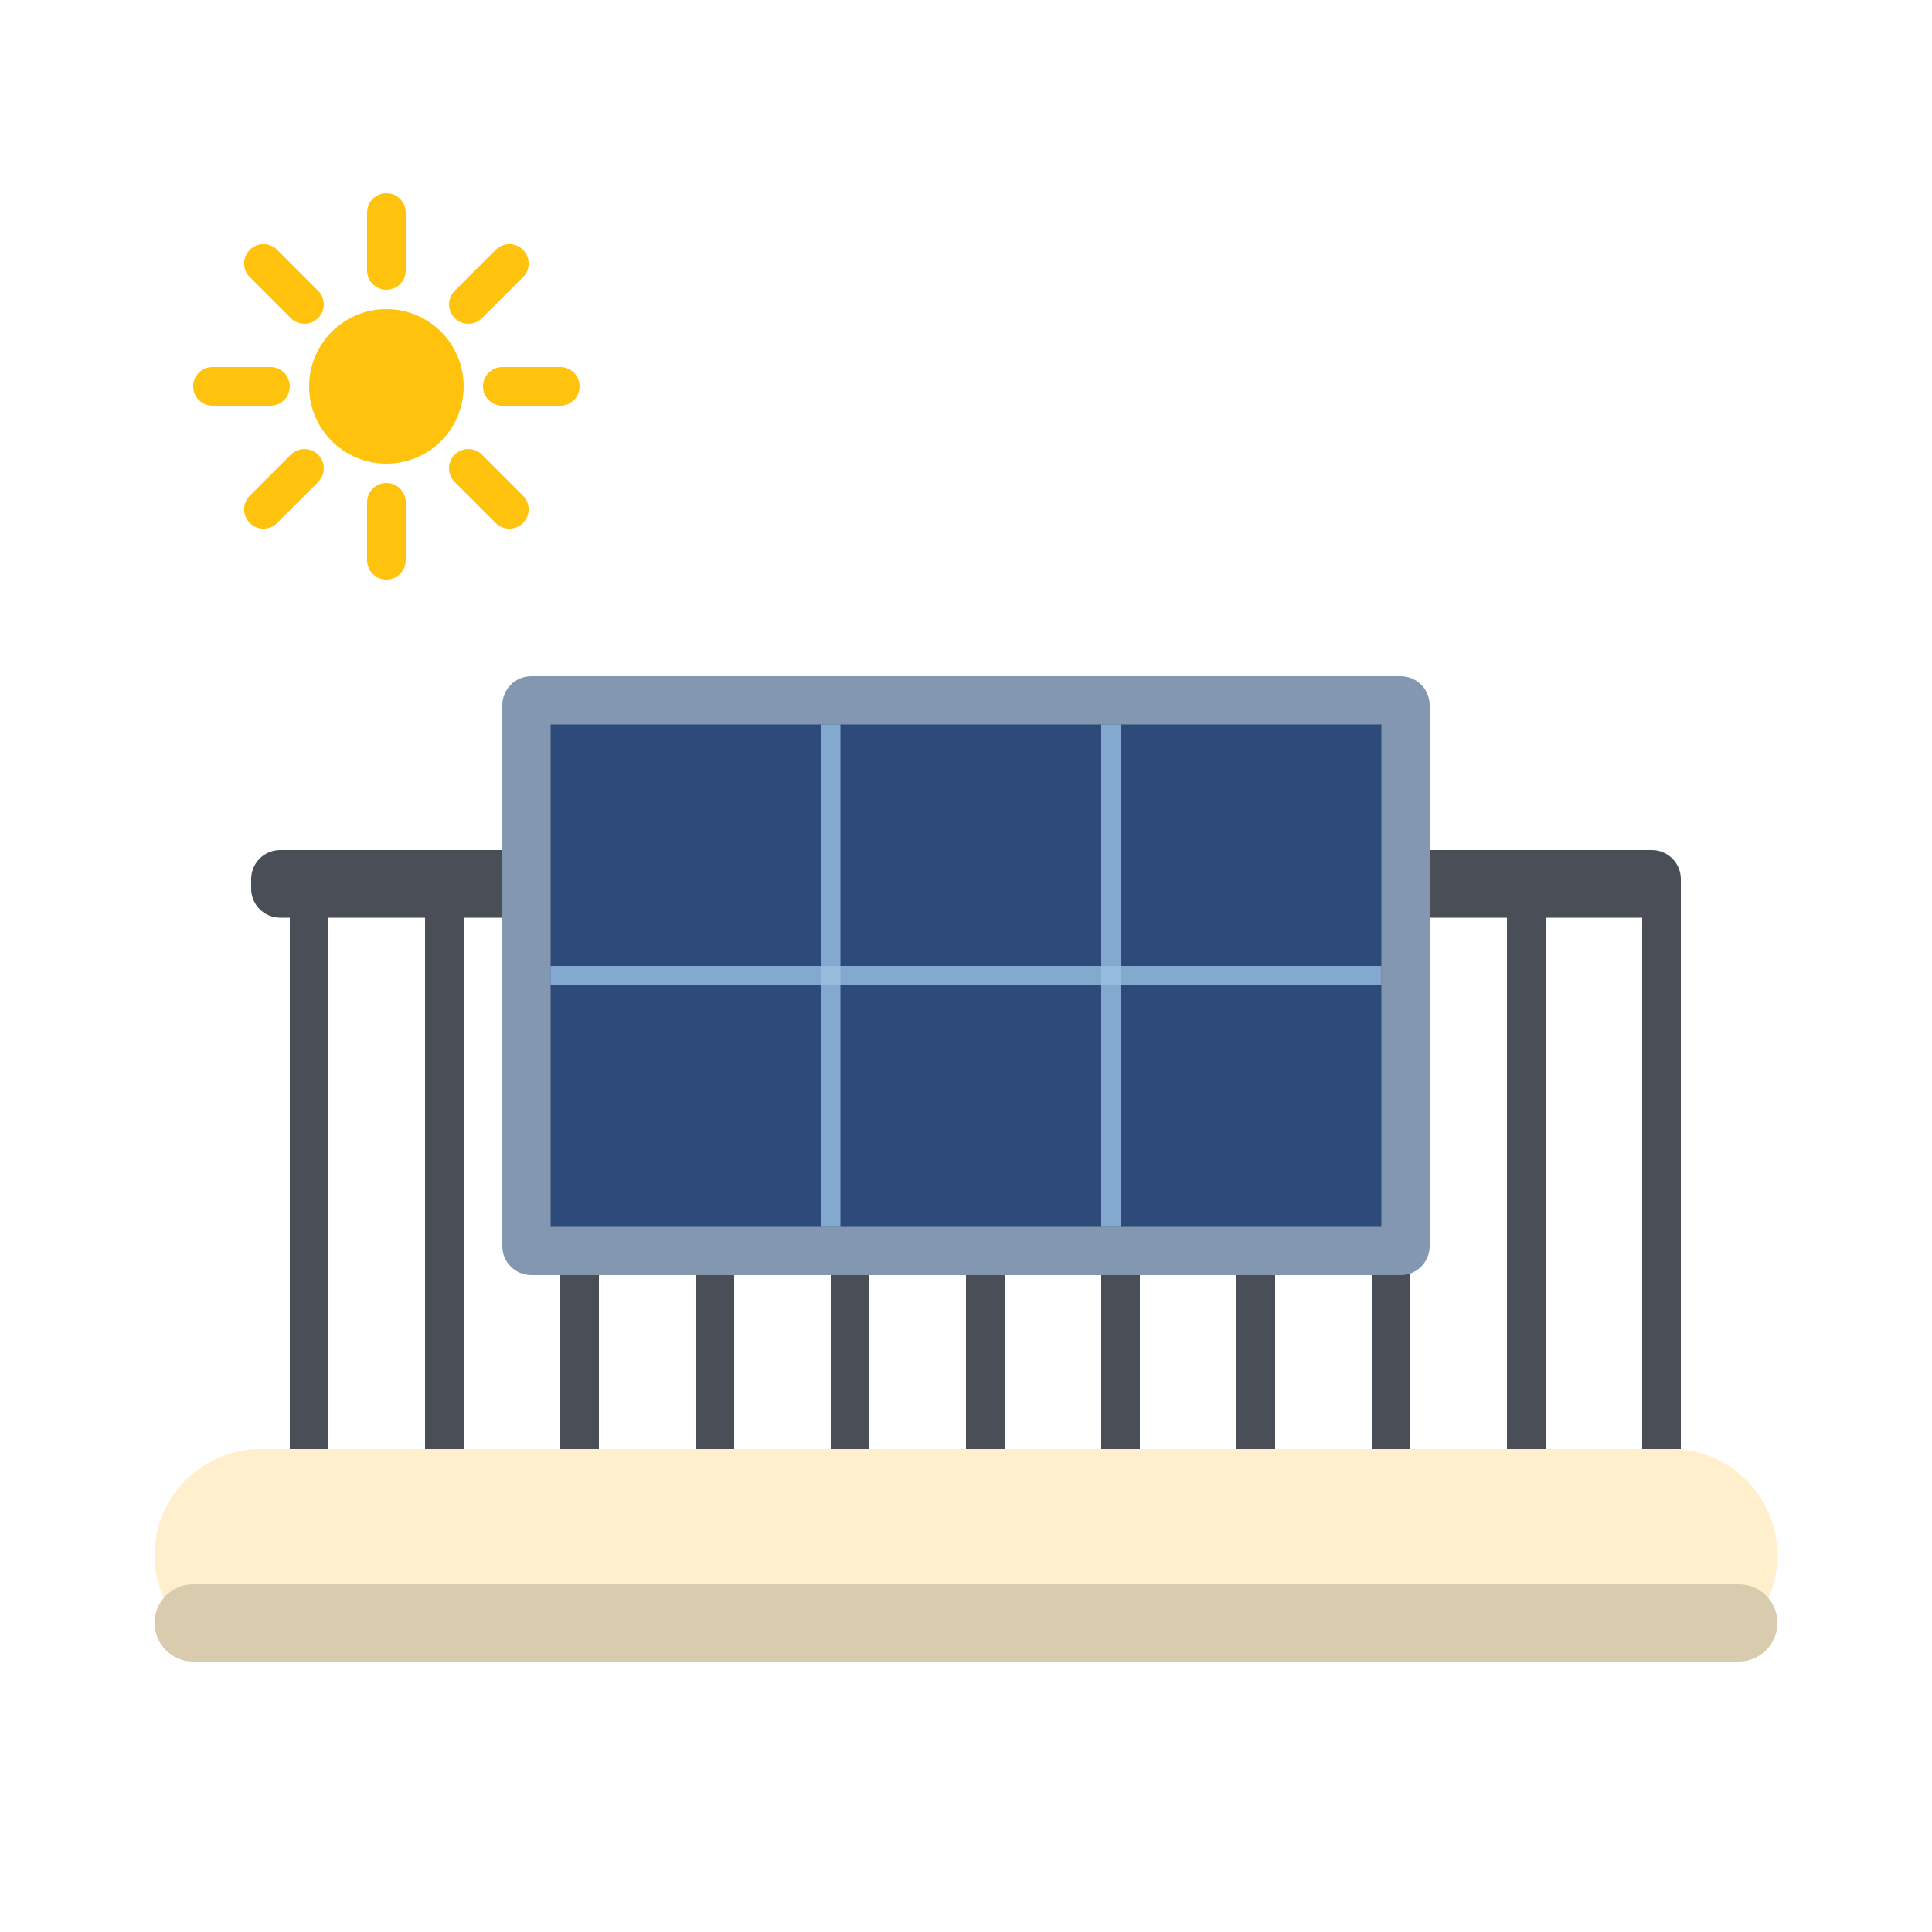
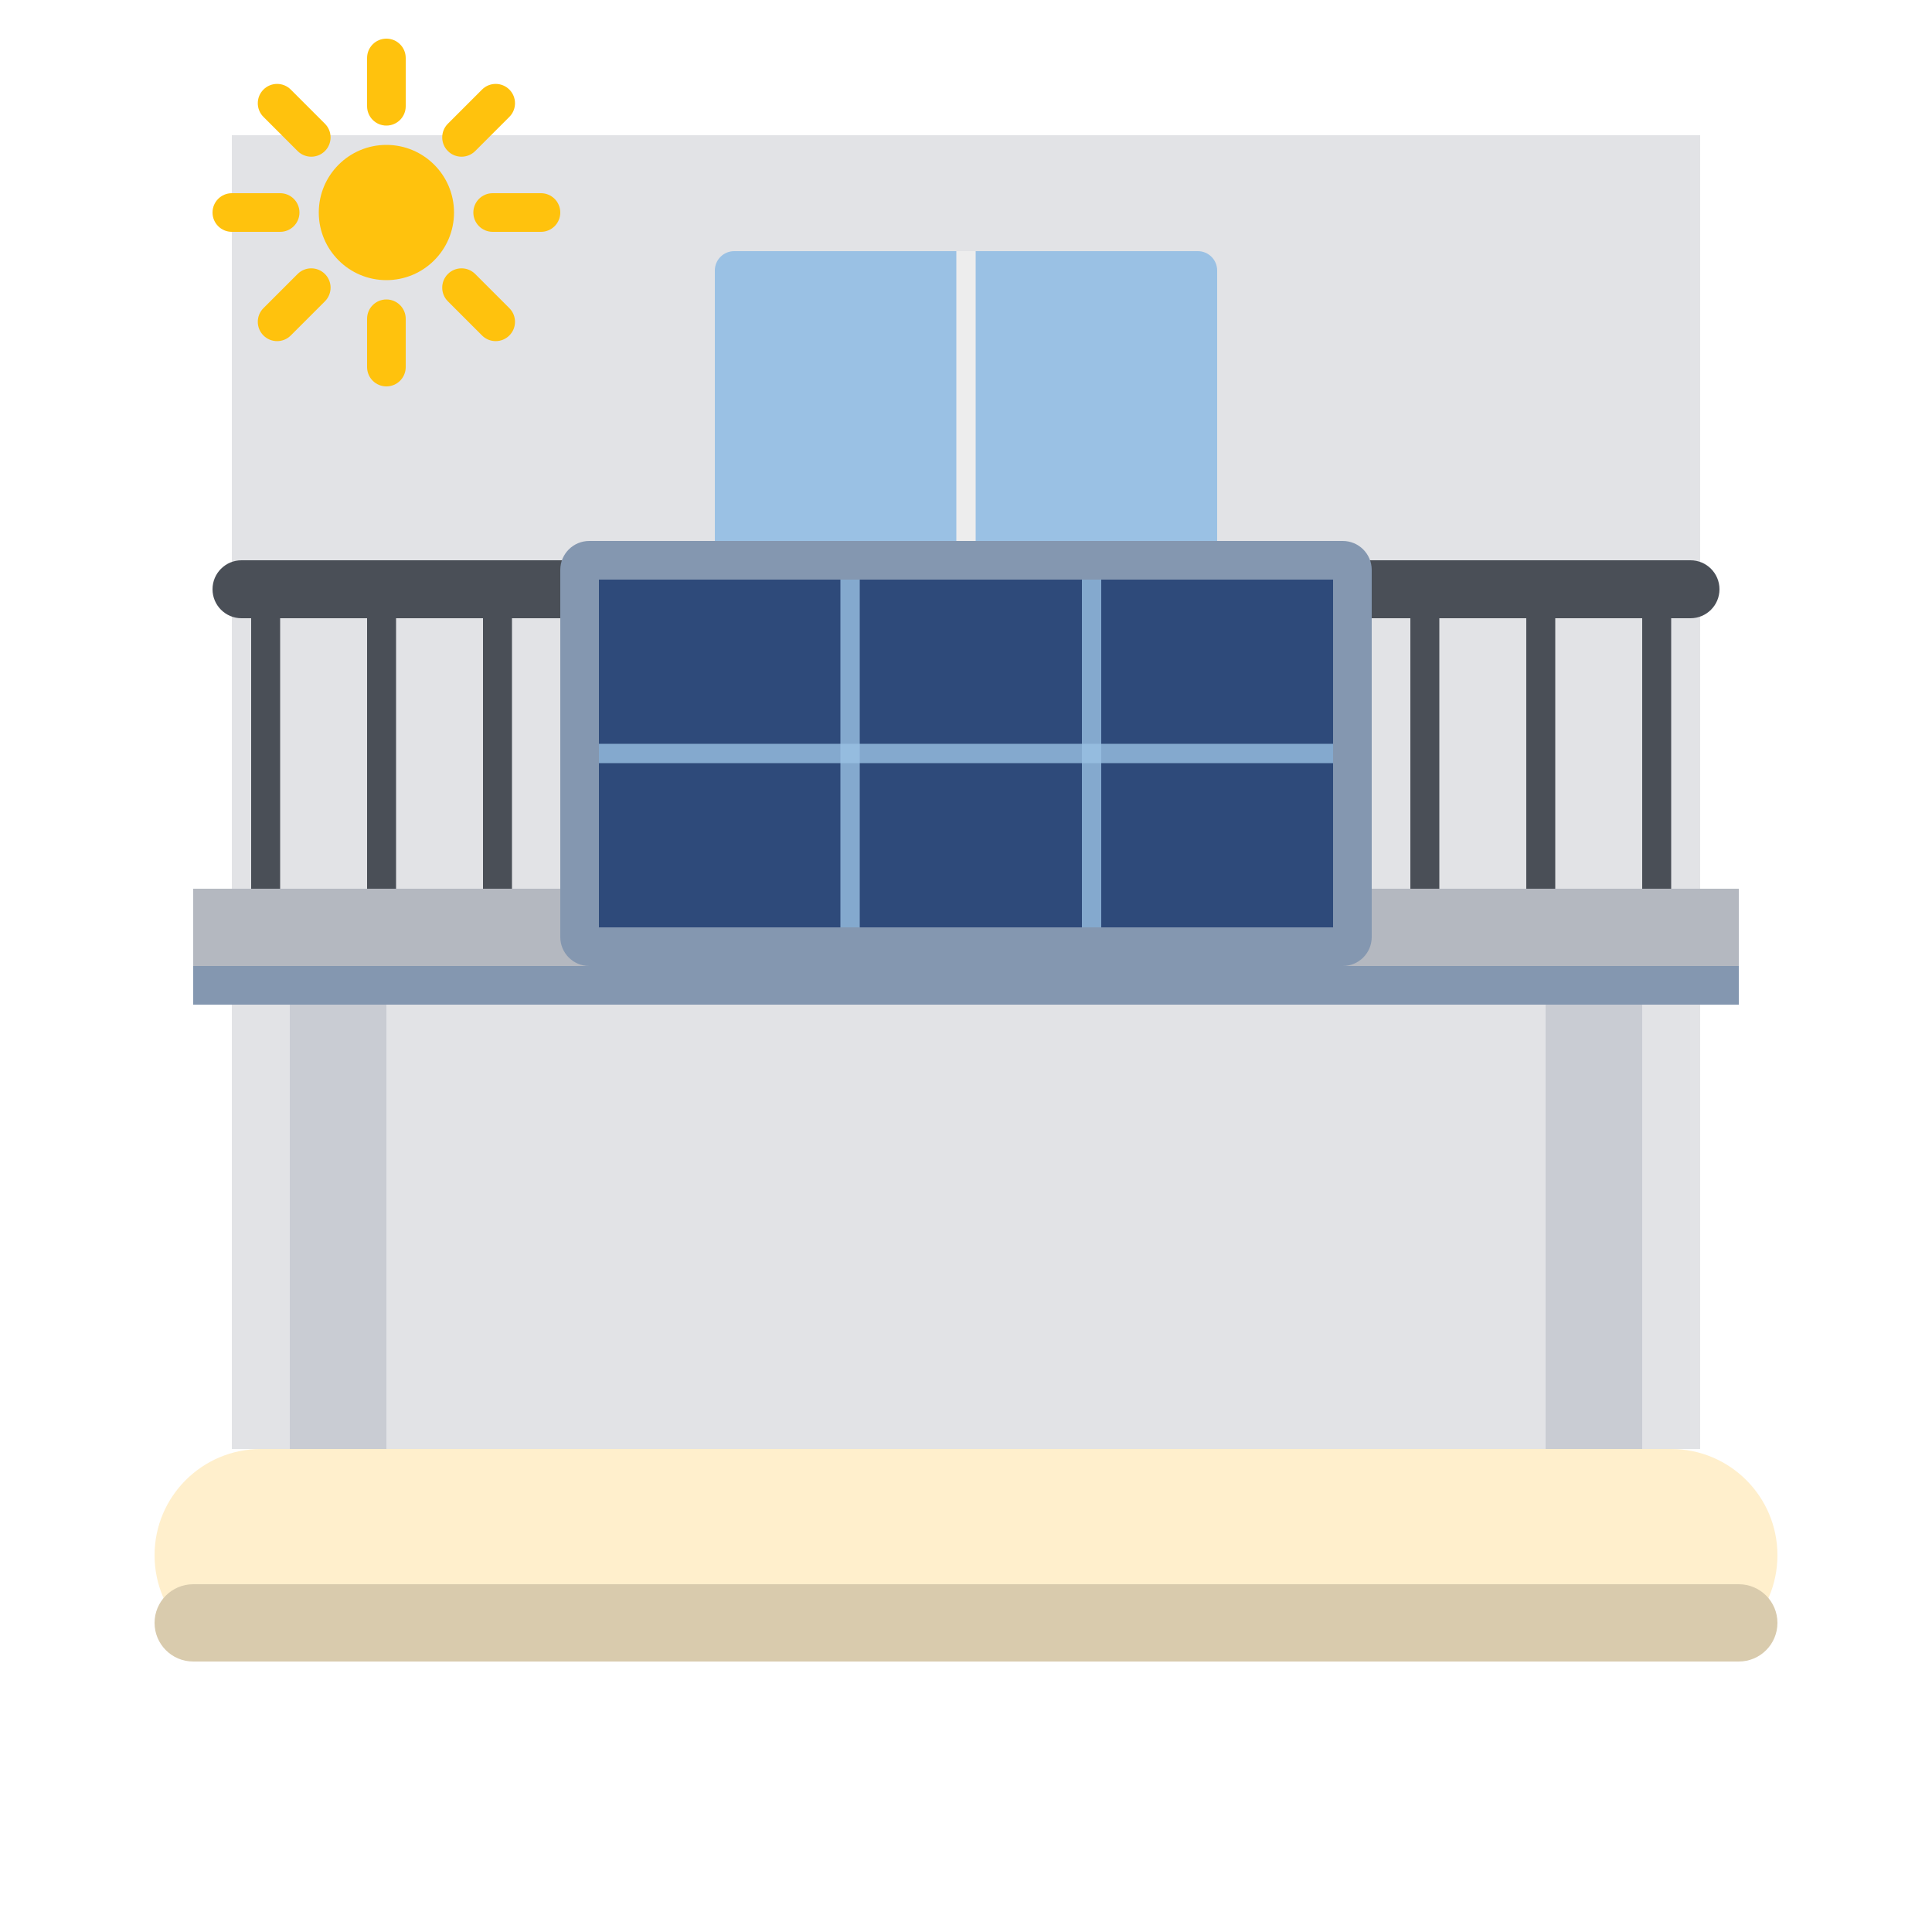
<svg xmlns="http://www.w3.org/2000/svg" viewBox="0 0 200 200">
  <rect x="16" y="150" width="168" height="22" rx="11" fill="#FFEFCC" />
  <rect x="16" y="164" width="168" height="8" rx="4" fill="#D9CBAD" />
-   <rect x="30" y="92" width="4" height="58" fill="#4A4F57" />
-   <rect x="44" y="92" width="4" height="58" fill="#4A4F57" />
-   <rect x="58" y="92" width="4" height="58" fill="#4A4F57" />
-   <rect x="72" y="92" width="4" height="58" fill="#4A4F57" />
-   <rect x="86" y="92" width="4" height="58" fill="#4A4F57" />
-   <rect x="100" y="92" width="4" height="58" fill="#4A4F57" />
-   <rect x="114" y="92" width="4" height="58" fill="#4A4F57" />
-   <rect x="128" y="92" width="4" height="58" fill="#4A4F57" />
-   <rect x="142" y="92" width="4" height="58" fill="#4A4F57" />
-   <rect x="156" y="92" width="4" height="58" fill="#4A4F57" />
-   <rect x="170" y="92" width="4" height="58" fill="#4A4F57" />
-   <rect x="26" y="88" width="148" height="7" rx="3" fill="#4A4F57" />
-   <rect x="52" y="70" width="96" height="62" rx="3" fill="#8497B0" />
-   <rect x="57" y="75" width="86" height="52" fill="#2E4A7A" />
-   <rect x="85" y="75" width="2" height="52" fill="#9AC1E4" opacity=".8" />
-   <rect x="114" y="75" width="2" height="52" fill="#9AC1E4" opacity=".8" />
-   <rect x="57" y="100" width="86" height="2" fill="#9AC1E4" opacity=".8" />
-   <rect x="38" y="20" width="4" height="10" rx="2" fill="#FFC20D" transform="rotate(0 40 40)" />
-   <rect x="38" y="20" width="4" height="10" rx="2" fill="#FFC20D" transform="rotate(45 40 40)" />
-   <rect x="38" y="20" width="4" height="10" rx="2" fill="#FFC20D" transform="rotate(90 40 40)" />
-   <rect x="38" y="20" width="4" height="10" rx="2" fill="#FFC20D" transform="rotate(135 40 40)" />
-   <rect x="38" y="20" width="4" height="10" rx="2" fill="#FFC20D" transform="rotate(180 40 40)" />
-   <rect x="38" y="20" width="4" height="10" rx="2" fill="#FFC20D" transform="rotate(225 40 40)" />
-   <rect x="38" y="20" width="4" height="10" rx="2" fill="#FFC20D" transform="rotate(270 40 40)" />
-   <rect x="38" y="20" width="4" height="10" rx="2" fill="#FFC20D" transform="rotate(315 40 40)" />
-   <circle cx="40" cy="40" r="8" fill="#FFC20D" />
+   <rect x="24" y="14" width="152" height="136" fill="#E2E3E6" />
+   <rect x="74" y="26" width="52" height="66" rx="2" fill="#9AC1E4" />
+   <rect x="99" y="26" width="2" height="66" fill="#EDEDED" />
+   <rect x="20" y="92" width="160" height="10" fill="#B4B8C0" />
+   <rect x="20" y="100" width="160" height="4" fill="#8497B0" />
+   <rect x="30" y="104" width="10" height="46" fill="#C9CCD3" />
+   <rect x="160" y="104" width="10" height="46" fill="#C9CCD3" />
+   <rect x="26" y="62" width="3" height="30" fill="#4A4F57" />
+   <rect x="38" y="62" width="3" height="30" fill="#4A4F57" />
+   <rect x="50" y="62" width="3" height="30" fill="#4A4F57" />
+   <rect x="62" y="62" width="3" height="30" fill="#4A4F57" />
+   <rect x="74" y="62" width="3" height="30" fill="#4A4F57" />
+   <rect x="86" y="62" width="3" height="30" fill="#4A4F57" />
+   <rect x="98" y="62" width="3" height="30" fill="#4A4F57" />
+   <rect x="110" y="62" width="3" height="30" fill="#4A4F57" />
+   <rect x="122" y="62" width="3" height="30" fill="#4A4F57" />
+   <rect x="134" y="62" width="3" height="30" fill="#4A4F57" />
+   <rect x="146" y="62" width="3" height="30" fill="#4A4F57" />
+   <rect x="158" y="62" width="3" height="30" fill="#4A4F57" />
+   <rect x="170" y="62" width="3" height="30" fill="#4A4F57" />
+   <rect x="22" y="58" width="156" height="6" rx="3" fill="#4A4F57" />
+   <rect x="58" y="56" width="84" height="44" rx="3" fill="#8497B0" />
+   <rect x="62" y="60" width="76" height="36" fill="#2E4A7A" />
+   <rect x="87" y="60" width="2" height="36" fill="#9AC1E4" opacity=".8" />
+   <rect x="112" y="60" width="2" height="36" fill="#9AC1E4" opacity=".8" />
+   <rect x="62" y="77" width="76" height="2" fill="#9AC1E4" opacity=".8" />
+   <rect x="38" y="4" width="4" height="9" rx="2" fill="#FFC20D" transform="rotate(0 40 22)" />
+   <rect x="38" y="4" width="4" height="9" rx="2" fill="#FFC20D" transform="rotate(45 40 22)" />
+   <rect x="38" y="4" width="4" height="9" rx="2" fill="#FFC20D" transform="rotate(90 40 22)" />
+   <rect x="38" y="4" width="4" height="9" rx="2" fill="#FFC20D" transform="rotate(135 40 22)" />
+   <rect x="38" y="4" width="4" height="9" rx="2" fill="#FFC20D" transform="rotate(180 40 22)" />
+   <rect x="38" y="4" width="4" height="9" rx="2" fill="#FFC20D" transform="rotate(225 40 22)" />
+   <rect x="38" y="4" width="4" height="9" rx="2" fill="#FFC20D" transform="rotate(270 40 22)" />
+   <rect x="38" y="4" width="4" height="9" rx="2" fill="#FFC20D" transform="rotate(315 40 22)" />
+   <circle cx="40" cy="22" r="7" fill="#FFC20D" />
</svg>
